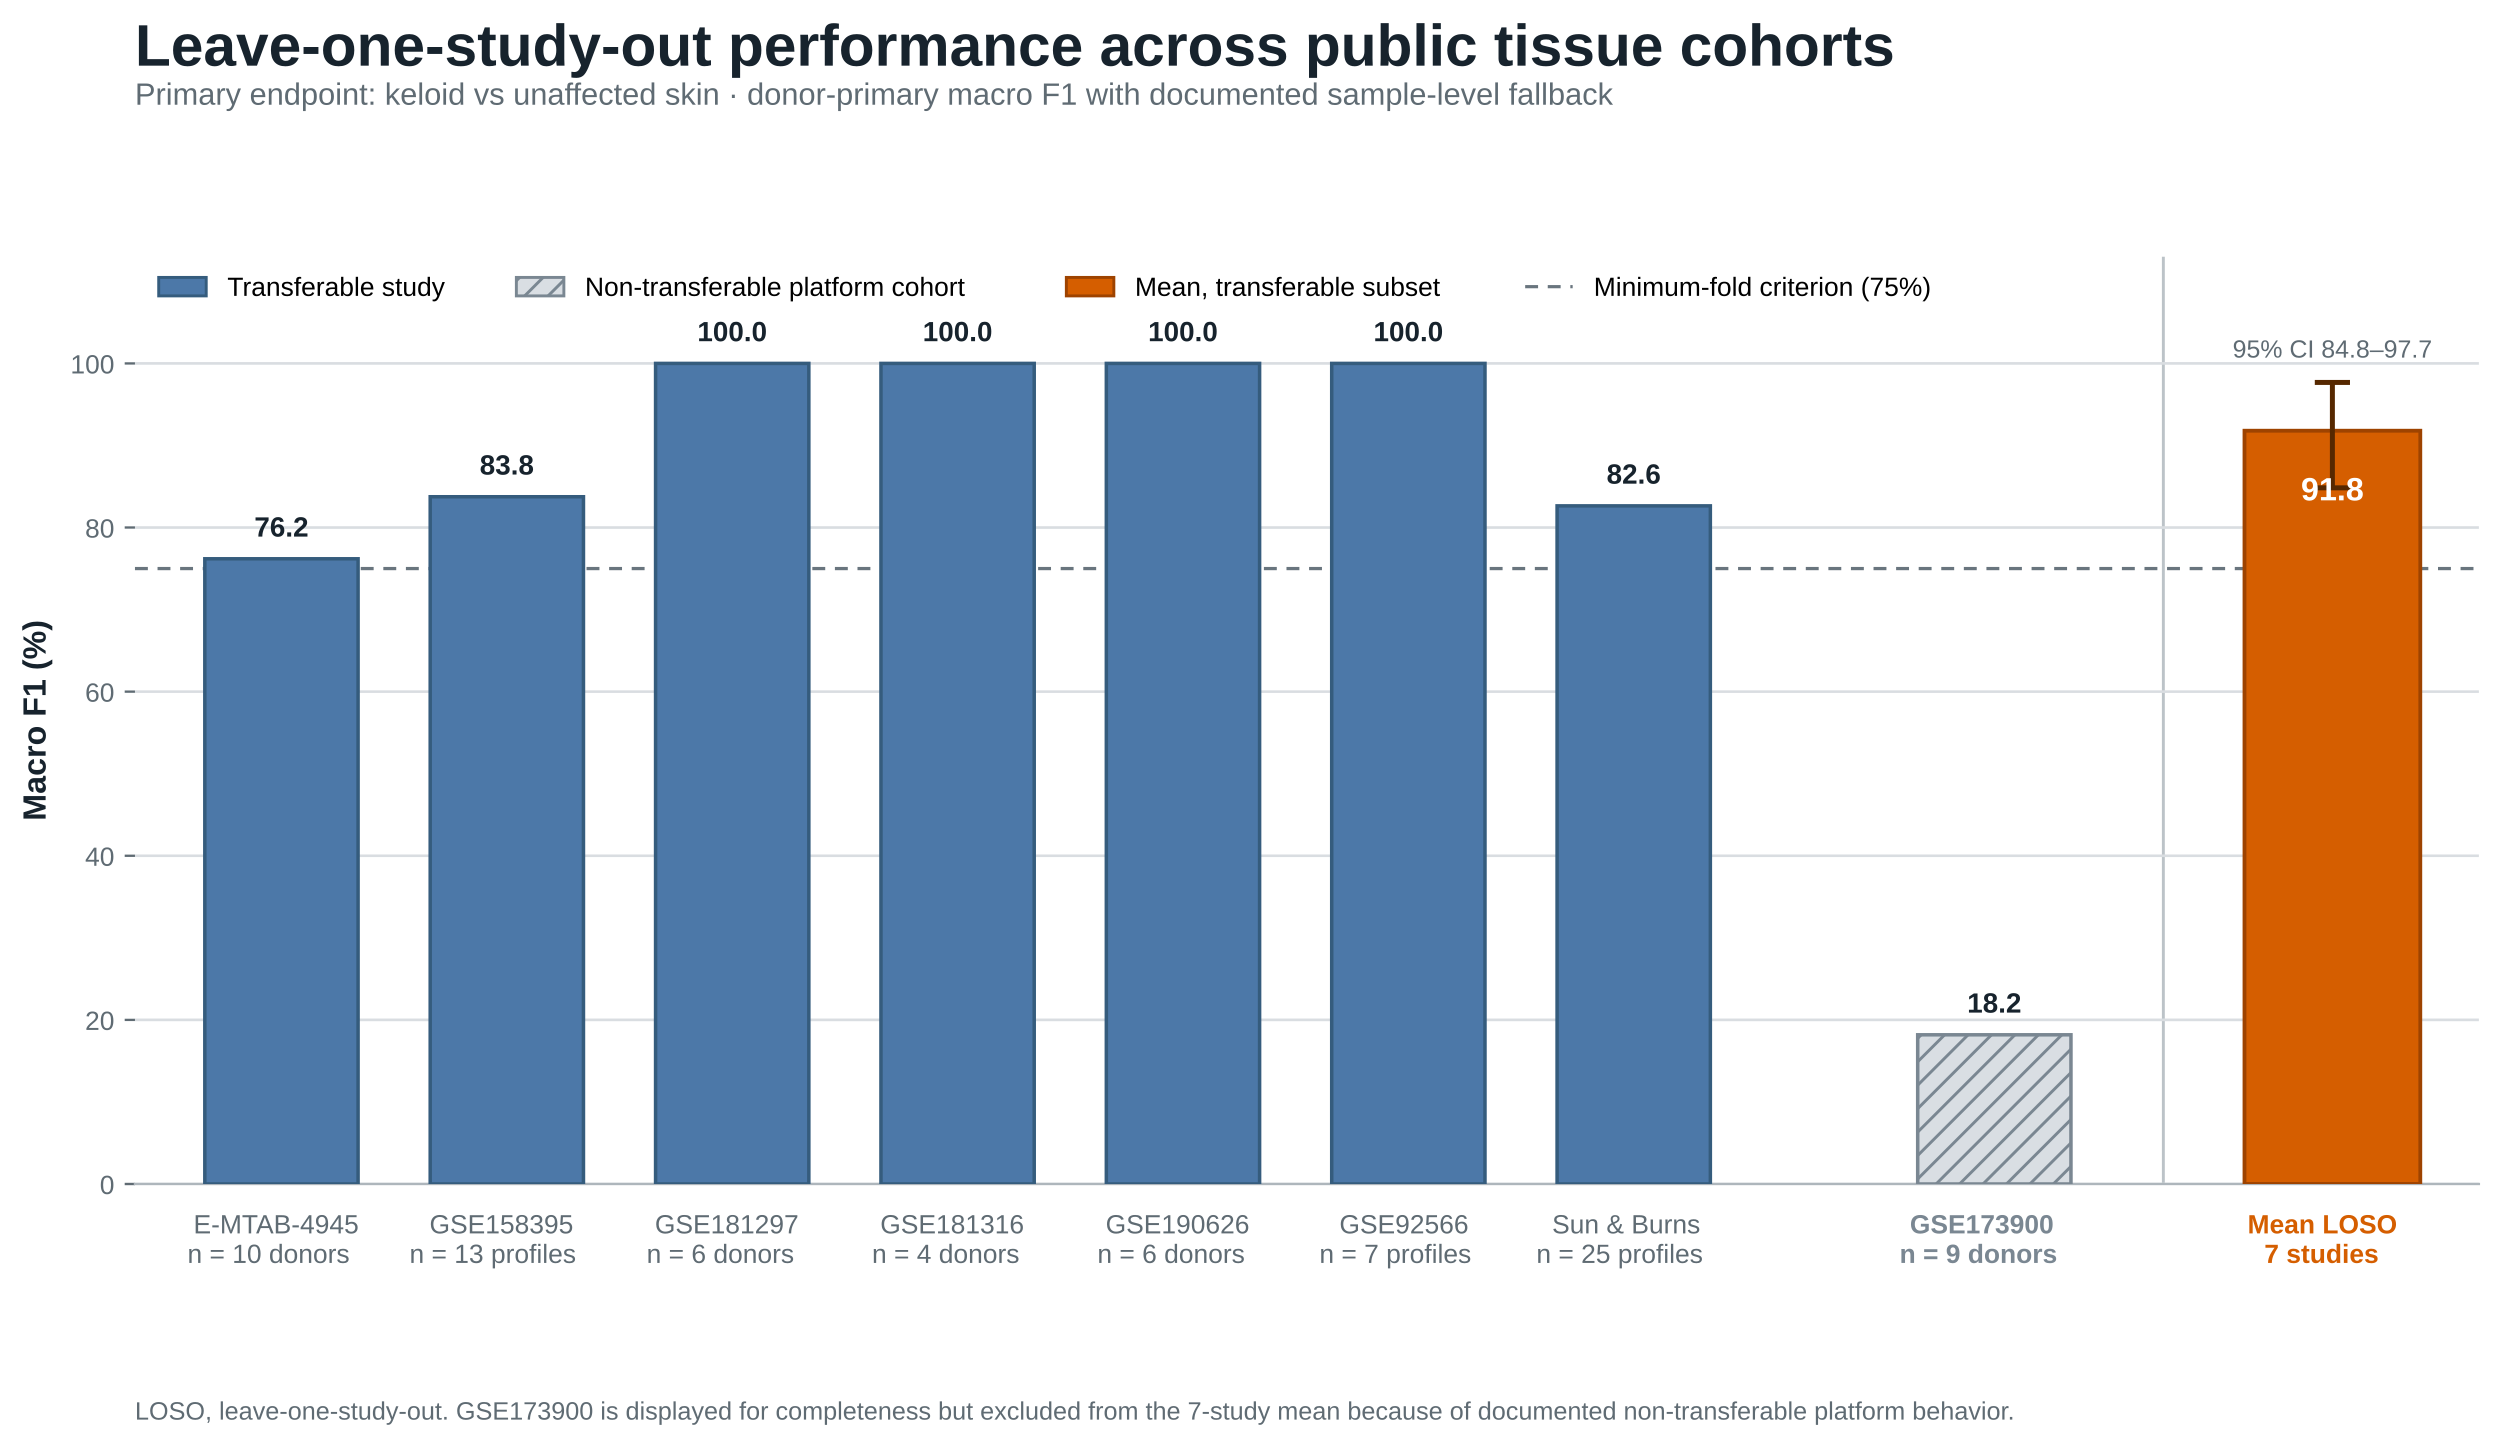
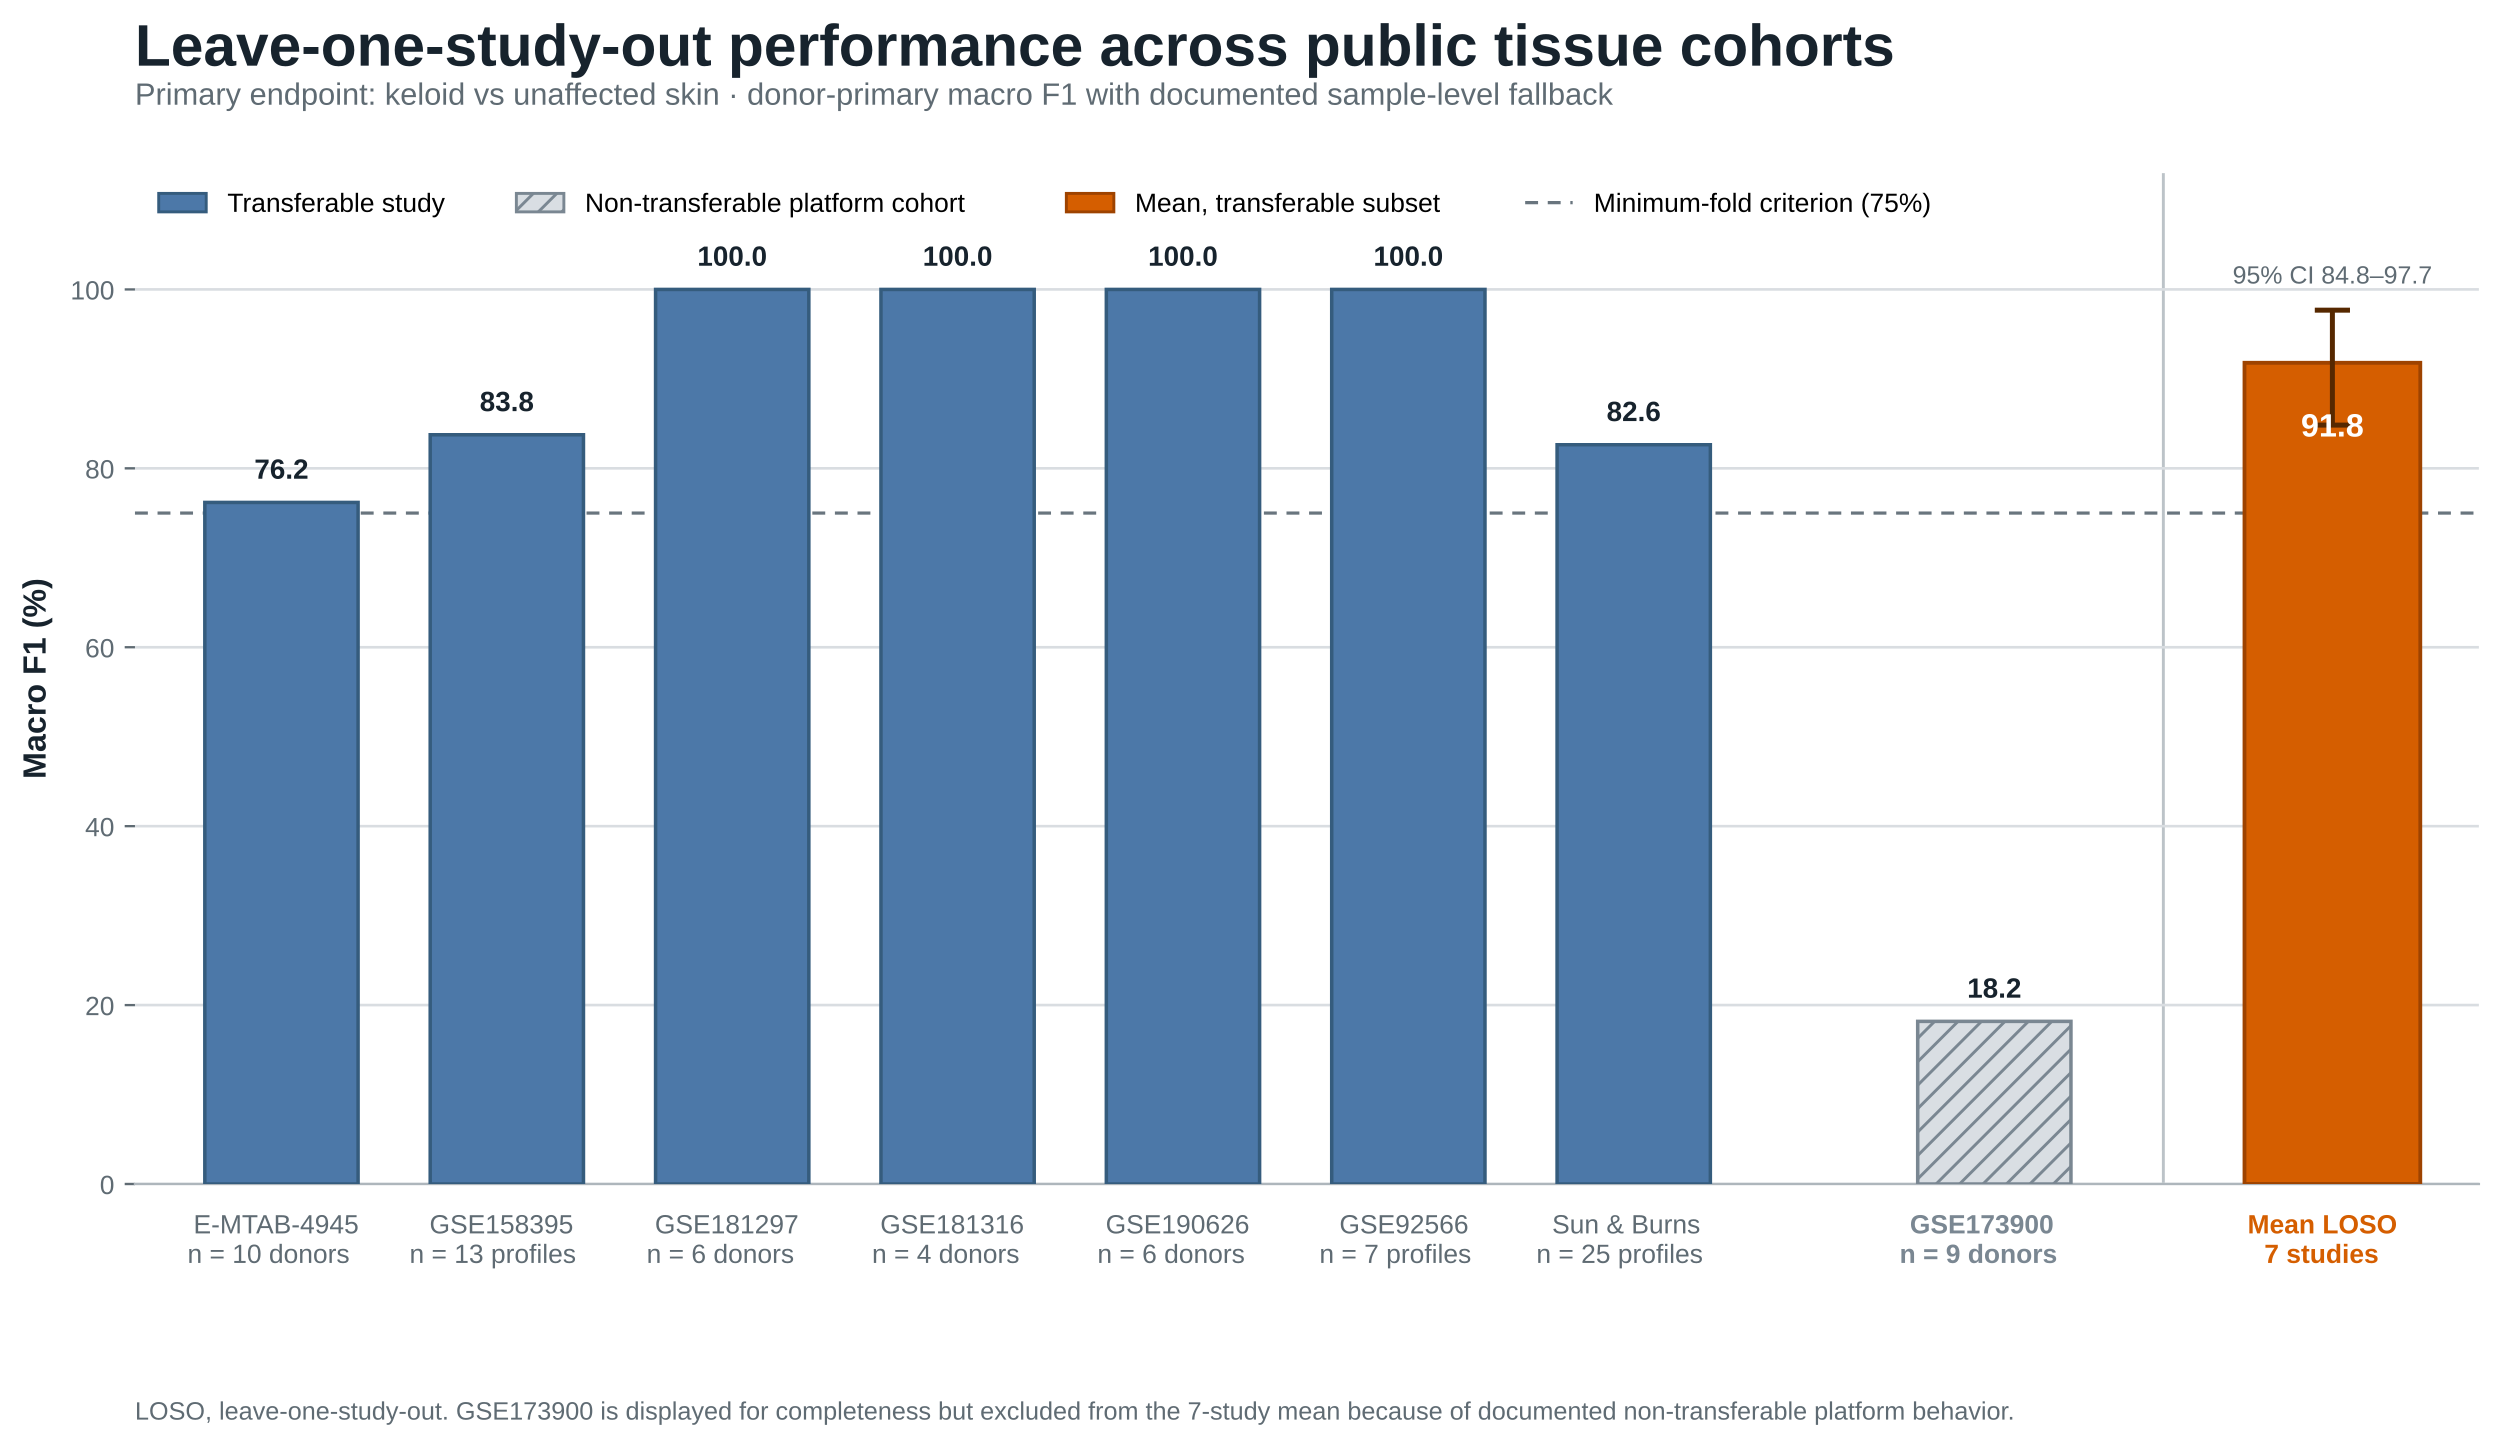
<svg xmlns="http://www.w3.org/2000/svg" xmlns:xlink="http://www.w3.org/1999/xlink" width="852.569pt" height="493.117pt" viewBox="0 0 852.569 493.117" version="1.1">
  <defs>
    <style type="text/css">*{stroke-linejoin: round; stroke-linecap: butt}</style>
  </defs>
  <g id="figure_1">
    <g id="patch_1">
-       <path d="M 0 493.117  L 852.569 493.117  L 852.569 0  L 0 0  z " style="fill: #ffffff" />
+       <path d="M 0 493.117 L 852.569 493.117 L 852.569 0 L 0 0 z " style="fill: #ffffff" />
    </g>
    <g id="axes_1">
      <g id="patch_2">
-         <path d="M 46.025 403.776  L 845.369 403.776  L 845.369 87.552  L 46.025 87.552  z " style="fill: #ffffff" />
+         <path d="M 46.025 403.776 L 845.369 403.776 L 845.369 59.04 L 46.025 59.04 z " style="fill: #ffffff" />
      </g>
      <g id="line2d_1">
-         <path d="M 737.765 403.776  L 737.765 87.552  " clip-path="url(#p6aca4d7068)" style="fill: none; stroke: #bcc3c8; stroke-linecap: square" />
+         <path d="M 737.765 403.776 L 737.765 59.04 " clip-path="url(#p5a6fcfde8b)" style="fill: none; stroke: #bcc3c8; stroke-linecap: square" />
      </g>
      <g id="matplotlib.axis_1">
        <g id="xtick_1">
          <g id="line2d_2" />
          <g id="text_1">
            <text style="font-size: 9px; font-family: 'Arial', 'Helvetica', 'DejaVu Sans', sans-serif; fill: #5f6b73" transform="translate(65.99259 420.6146)">E-MTAB-4945</text>
            <text style="font-size: 9px; font-family: 'Arial', 'Helvetica', 'DejaVu Sans', sans-serif; fill: #5f6b73" transform="translate(63.93455 430.6926)">n = 10 donors</text>
          </g>
        </g>
        <g id="xtick_2">
          <g id="line2d_3" />
          <g id="text_2">
            <text style="font-size: 9px; font-family: 'Arial', 'Helvetica', 'DejaVu Sans', sans-serif; fill: #5f6b73" transform="translate(146.4779 420.6146)">GSE158395</text>
            <text style="font-size: 9px; font-family: 'Arial', 'Helvetica', 'DejaVu Sans', sans-serif; fill: #5f6b73" transform="translate(139.6478 430.6926)">n = 13 profiles</text>
          </g>
        </g>
        <g id="xtick_3">
          <g id="line2d_4" />
          <g id="text_3">
            <text style="font-size: 9px; font-family: 'Arial', 'Helvetica', 'DejaVu Sans', sans-serif; fill: #5f6b73" transform="translate(223.3379 420.6146)">GSE181297</text>
            <text style="font-size: 9px; font-family: 'Arial', 'Helvetica', 'DejaVu Sans', sans-serif; fill: #5f6b73" transform="translate(220.5177 430.6926)">n = 6 donors</text>
          </g>
        </g>
        <g id="xtick_4">
          <g id="line2d_5" />
          <g id="text_4">
            <text style="font-size: 9px; font-family: 'Arial', 'Helvetica', 'DejaVu Sans', sans-serif; fill: #5f6b73" transform="translate(300.1979 420.6146)">GSE181316</text>
            <text style="font-size: 9px; font-family: 'Arial', 'Helvetica', 'DejaVu Sans', sans-serif; fill: #5f6b73" transform="translate(297.3777 430.6926)">n = 4 donors</text>
          </g>
        </g>
        <g id="xtick_5">
          <g id="line2d_6" />
          <g id="text_5">
            <text style="font-size: 9px; font-family: 'Arial', 'Helvetica', 'DejaVu Sans', sans-serif; fill: #5f6b73" transform="translate(377.0579 420.6146)">GSE190626</text>
            <text style="font-size: 9px; font-family: 'Arial', 'Helvetica', 'DejaVu Sans', sans-serif; fill: #5f6b73" transform="translate(374.2377 430.6926)">n = 6 donors</text>
          </g>
        </g>
        <g id="xtick_6">
          <g id="line2d_7" />
          <g id="text_6">
            <text style="font-size: 9px; font-family: 'Arial', 'Helvetica', 'DejaVu Sans', sans-serif; fill: #5f6b73" transform="translate(456.781 420.6146)">GSE92566</text>
            <text style="font-size: 9px; font-family: 'Arial', 'Helvetica', 'DejaVu Sans', sans-serif; fill: #5f6b73" transform="translate(449.9509 430.6926)">n = 7 profiles</text>
          </g>
        </g>
        <g id="xtick_7">
          <g id="line2d_8" />
          <g id="text_7">
            <text style="font-size: 9px; font-family: 'Arial', 'Helvetica', 'DejaVu Sans', sans-serif; fill: #5f6b73" transform="translate(529.307 420.6146)">Sun &amp; Burns</text>
            <text style="font-size: 9px; font-family: 'Arial', 'Helvetica', 'DejaVu Sans', sans-serif; fill: #5f6b73" transform="translate(523.9478 430.6926)">n = 25 profiles</text>
          </g>
        </g>
        <g id="xtick_8">
          <g id="line2d_9" />
          <g id="text_8">
            <text style="font-weight: 700; font-size: 9px; font-family: 'Arial', 'Helvetica', 'DejaVu Sans', sans-serif; fill: #7a8792" transform="translate(651.3253 420.6146)">GSE173900</text>
            <text style="font-weight: 700; font-size: 9px; font-family: 'Arial', 'Helvetica', 'DejaVu Sans', sans-serif; fill: #7a8792" transform="translate(647.8097 430.6926)">n = 9 donors</text>
          </g>
        </g>
        <g id="xtick_9">
          <g id="line2d_10" />
          <g id="text_9">
            <text style="font-weight: 700; font-size: 9px; font-family: 'Arial', 'Helvetica', 'DejaVu Sans', sans-serif; fill: #d55e00" transform="translate(766.4761 420.6146)">Mean LOSO</text>
            <text style="font-weight: 700; font-size: 9px; font-family: 'Arial', 'Helvetica', 'DejaVu Sans', sans-serif; fill: #d55e00" transform="translate(772.1855 430.6926)">7 studies</text>
          </g>
        </g>
      </g>
      <g id="matplotlib.axis_2">
        <g id="ytick_1">
          <g id="line2d_11">
-             <path d="M 46.025 403.776  L 845.369 403.776  " clip-path="url(#p6aca4d7068)" style="fill: none; stroke: #d9dde1; stroke-width: 0.9; stroke-linecap: square" />
+             <path d="M 46.025 403.776 L 845.369 403.776 " clip-path="url(#p5a6fcfde8b)" style="fill: none; stroke: #d9dde1; stroke-width: 0.9; stroke-linecap: square" />
          </g>
          <g id="line2d_12">
            <defs>
-               <path id="ma131b95136" d="M 0 0  L -3.5 0  " style="stroke: #5f6b73; stroke-width: 0.8" />
+               <path id="m60fdc044f0" d="M 0 0 L -3.5 0 " style="stroke: #5f6b73; stroke-width: 0.8" />
            </defs>
            <g>
-               <use xlink:href="#ma131b95136" x="46.025" y="403.776" style="fill: #5f6b73; stroke: #5f6b73; stroke-width: 0.8" />
+               <use xlink:href="#m60fdc044f0" x="46.025" y="403.776" style="fill: #5f6b73; stroke: #5f6b73; stroke-width: 0.8" />
            </g>
          </g>
          <g id="text_10">
            <text style="font-size: 9px; font-family: 'Arial', 'Helvetica', 'DejaVu Sans', sans-serif; text-anchor: end; fill: #5f6b73" x="39.025" y="407.195" transform="rotate(-0 39.02469 407.1953)">0</text>
          </g>
        </g>
        <g id="ytick_2">
          <g id="line2d_13">
-             <path d="M 46.025 347.807  L 845.369 347.807  " clip-path="url(#p6aca4d7068)" style="fill: none; stroke: #d9dde1; stroke-width: 0.9; stroke-linecap: square" />
+             <path d="M 46.025 342.761 L 845.369 342.761 " clip-path="url(#p5a6fcfde8b)" style="fill: none; stroke: #d9dde1; stroke-width: 0.9; stroke-linecap: square" />
          </g>
          <g id="line2d_14">
            <g>
-               <use xlink:href="#ma131b95136" x="46.025" y="347.807" style="fill: #5f6b73; stroke: #5f6b73; stroke-width: 0.8" />
+               <use xlink:href="#m60fdc044f0" x="46.025" y="342.761" style="fill: #5f6b73; stroke: #5f6b73; stroke-width: 0.8" />
            </g>
          </g>
          <g id="text_11">
-             <text style="font-size: 9px; font-family: 'Arial', 'Helvetica', 'DejaVu Sans', sans-serif; text-anchor: end; fill: #5f6b73" x="39.025" y="351.226" transform="rotate(-0 39.02469 351.2264)">20</text>
+             <text style="font-size: 9px; font-family: 'Arial', 'Helvetica', 'DejaVu Sans', sans-serif; text-anchor: end; fill: #5f6b73" x="39.025" y="346.18" transform="rotate(-0 39.02469 346.1801)">20</text>
          </g>
        </g>
        <g id="ytick_3">
          <g id="line2d_15">
-             <path d="M 46.025 291.838  L 845.369 291.838  " clip-path="url(#p6aca4d7068)" style="fill: none; stroke: #d9dde1; stroke-width: 0.9; stroke-linecap: square" />
+             <path d="M 46.025 281.746 L 845.369 281.746 " clip-path="url(#p5a6fcfde8b)" style="fill: none; stroke: #d9dde1; stroke-width: 0.9; stroke-linecap: square" />
          </g>
          <g id="line2d_16">
            <g>
-               <use xlink:href="#ma131b95136" x="46.025" y="291.838" style="fill: #5f6b73; stroke: #5f6b73; stroke-width: 0.8" />
+               <use xlink:href="#m60fdc044f0" x="46.025" y="281.746" style="fill: #5f6b73; stroke: #5f6b73; stroke-width: 0.8" />
            </g>
          </g>
          <g id="text_12">
-             <text style="font-size: 9px; font-family: 'Arial', 'Helvetica', 'DejaVu Sans', sans-serif; text-anchor: end; fill: #5f6b73" x="39.025" y="295.258" transform="rotate(-0 39.02469 295.2576)">40</text>
+             <text style="font-size: 9px; font-family: 'Arial', 'Helvetica', 'DejaVu Sans', sans-serif; text-anchor: end; fill: #5f6b73" x="39.025" y="285.165" transform="rotate(-0 39.02469 285.1649)">40</text>
          </g>
        </g>
        <g id="ytick_4">
          <g id="line2d_17">
-             <path d="M 46.025 235.869  L 845.369 235.869  " clip-path="url(#p6aca4d7068)" style="fill: none; stroke: #d9dde1; stroke-width: 0.9; stroke-linecap: square" />
+             <path d="M 46.025 220.73 L 845.369 220.73 " clip-path="url(#p5a6fcfde8b)" style="fill: none; stroke: #d9dde1; stroke-width: 0.9; stroke-linecap: square" />
          </g>
          <g id="line2d_18">
            <g>
-               <use xlink:href="#ma131b95136" x="46.025" y="235.869" style="fill: #5f6b73; stroke: #5f6b73; stroke-width: 0.8" />
+               <use xlink:href="#m60fdc044f0" x="46.025" y="220.73" style="fill: #5f6b73; stroke: #5f6b73; stroke-width: 0.8" />
            </g>
          </g>
          <g id="text_13">
-             <text style="font-size: 9px; font-family: 'Arial', 'Helvetica', 'DejaVu Sans', sans-serif; text-anchor: end; fill: #5f6b73" x="39.025" y="239.289" transform="rotate(-0 39.02469 239.2887)">60</text>
+             <text style="font-size: 9px; font-family: 'Arial', 'Helvetica', 'DejaVu Sans', sans-serif; text-anchor: end; fill: #5f6b73" x="39.025" y="224.15" transform="rotate(-0 39.02469 224.1496)">60</text>
          </g>
        </g>
        <g id="ytick_5">
          <g id="line2d_19">
-             <path d="M 46.025 179.901  L 845.369 179.901  " clip-path="url(#p6aca4d7068)" style="fill: none; stroke: #d9dde1; stroke-width: 0.9; stroke-linecap: square" />
+             <path d="M 46.025 159.715 L 845.369 159.715 " clip-path="url(#p5a6fcfde8b)" style="fill: none; stroke: #d9dde1; stroke-width: 0.9; stroke-linecap: square" />
          </g>
          <g id="line2d_20">
            <g>
-               <use xlink:href="#ma131b95136" x="46.025" y="179.901" style="fill: #5f6b73; stroke: #5f6b73; stroke-width: 0.8" />
+               <use xlink:href="#m60fdc044f0" x="46.025" y="159.715" style="fill: #5f6b73; stroke: #5f6b73; stroke-width: 0.8" />
            </g>
          </g>
          <g id="text_14">
-             <text style="font-size: 9px; font-family: 'Arial', 'Helvetica', 'DejaVu Sans', sans-serif; text-anchor: end; fill: #5f6b73" x="39.025" y="183.32" transform="rotate(-0 39.02469 183.3199)">80</text>
+             <text style="font-size: 9px; font-family: 'Arial', 'Helvetica', 'DejaVu Sans', sans-serif; text-anchor: end; fill: #5f6b73" x="39.025" y="163.134" transform="rotate(-0 39.02469 163.1344)">80</text>
          </g>
        </g>
        <g id="ytick_6">
          <g id="line2d_21">
-             <path d="M 46.025 123.932  L 845.369 123.932  " clip-path="url(#p6aca4d7068)" style="fill: none; stroke: #d9dde1; stroke-width: 0.9; stroke-linecap: square" />
+             <path d="M 46.025 98.7 L 845.369 98.7 " clip-path="url(#p5a6fcfde8b)" style="fill: none; stroke: #d9dde1; stroke-width: 0.9; stroke-linecap: square" />
          </g>
          <g id="line2d_22">
            <g>
-               <use xlink:href="#ma131b95136" x="46.025" y="123.932" style="fill: #5f6b73; stroke: #5f6b73; stroke-width: 0.8" />
+               <use xlink:href="#m60fdc044f0" x="46.025" y="98.7" style="fill: #5f6b73; stroke: #5f6b73; stroke-width: 0.8" />
            </g>
          </g>
          <g id="text_15">
-             <text style="font-size: 9px; font-family: 'Arial', 'Helvetica', 'DejaVu Sans', sans-serif; text-anchor: end; fill: #5f6b73" x="39.025" y="127.351" transform="rotate(-0 39.02469 127.351)">100</text>
+             <text style="font-size: 9px; font-family: 'Arial', 'Helvetica', 'DejaVu Sans', sans-serif; text-anchor: end; fill: #5f6b73" x="39.025" y="102.119" transform="rotate(-0 39.02469 102.1192)">100</text>
          </g>
        </g>
        <g id="text_16">
-           <text style="font-weight: 700; font-size: 11px; font-family: 'Arial', 'Helvetica', 'DejaVu Sans', sans-serif; text-anchor: middle; fill: #17232d" x="15.558" y="245.664" transform="rotate(-90 15.55828 245.664)">Macro F1 (%)</text>
+           <text style="font-weight: 700; font-size: 11px; font-family: 'Arial', 'Helvetica', 'DejaVu Sans', sans-serif; text-anchor: middle; fill: #17232d" x="15.558" y="231.408" transform="rotate(-90 15.55828 231.408)">Macro F1 (%)</text>
        </g>
      </g>
      <g id="line2d_23">
-         <path d="M 46.025 193.893  L 845.369 193.893  " clip-path="url(#p6aca4d7068)" style="fill: none; stroke-dasharray: 4.4,3.3; stroke-dashoffset: 0; stroke: #69757e; stroke-width: 1.1" />
+         <path d="M 46.025 174.969 L 845.369 174.969 " clip-path="url(#p5a6fcfde8b)" style="fill: none; stroke-dasharray: 4.4,3.3; stroke-dashoffset: 0; stroke: #69757e; stroke-width: 1.1" />
      </g>
      <g id="patch_3">
-         <path d="M 46.025 403.776  L 845.369 403.776  " style="fill: none; stroke: #aeb6bc; stroke-width: 0.8; stroke-linejoin: miter; stroke-linecap: square" />
+         <path d="M 46.025 403.776 L 845.369 403.776 " style="fill: none; stroke: #aeb6bc; stroke-width: 0.8; stroke-linejoin: miter; stroke-linecap: square" />
      </g>
      <g id="patch_4">
-         <path d="M 69.851 403.776  L 122.116 403.776  L 122.116 190.561  L 69.851 190.561  z " clip-path="url(#p6aca4d7068)" style="fill: #4c78a8; stroke: #355c7d; stroke-width: 1.2; stroke-linejoin: miter" />
+         <path d="M 69.851 403.776 L 122.116 403.776 L 122.116 171.337 L 69.851 171.337 z " clip-path="url(#p5a6fcfde8b)" style="fill: #4c78a8; stroke: #355c7d; stroke-width: 1.2; stroke-linejoin: miter" />
      </g>
      <g id="patch_5">
-         <path d="M 146.711 403.776  L 198.976 403.776  L 198.976 169.406  L 146.711 169.406  z " clip-path="url(#p6aca4d7068)" style="fill: #4c78a8; stroke: #355c7d; stroke-width: 1.2; stroke-linejoin: miter" />
+         <path d="M 146.711 403.776 L 198.976 403.776 L 198.976 148.275 L 146.711 148.275 z " clip-path="url(#p5a6fcfde8b)" style="fill: #4c78a8; stroke: #355c7d; stroke-width: 1.2; stroke-linejoin: miter" />
      </g>
      <g id="patch_6">
-         <path d="M 223.571 403.776  L 275.836 403.776  L 275.836 123.932  L 223.571 123.932  z " clip-path="url(#p6aca4d7068)" style="fill: #4c78a8; stroke: #355c7d; stroke-width: 1.2; stroke-linejoin: miter" />
+         <path d="M 223.571 403.776 L 275.836 403.776 L 275.836 98.7 L 223.571 98.7 z " clip-path="url(#p5a6fcfde8b)" style="fill: #4c78a8; stroke: #355c7d; stroke-width: 1.2; stroke-linejoin: miter" />
      </g>
      <g id="patch_7">
-         <path d="M 300.431 403.776  L 352.696 403.776  L 352.696 123.932  L 300.431 123.932  z " clip-path="url(#p6aca4d7068)" style="fill: #4c78a8; stroke: #355c7d; stroke-width: 1.2; stroke-linejoin: miter" />
+         <path d="M 300.431 403.776 L 352.696 403.776 L 352.696 98.7 L 300.431 98.7 z " clip-path="url(#p5a6fcfde8b)" style="fill: #4c78a8; stroke: #355c7d; stroke-width: 1.2; stroke-linejoin: miter" />
      </g>
      <g id="patch_8">
-         <path d="M 377.291 403.776  L 429.556 403.776  L 429.556 123.932  L 377.291 123.932  z " clip-path="url(#p6aca4d7068)" style="fill: #4c78a8; stroke: #355c7d; stroke-width: 1.2; stroke-linejoin: miter" />
+         <path d="M 377.291 403.776 L 429.556 403.776 L 429.556 98.7 L 377.291 98.7 z " clip-path="url(#p5a6fcfde8b)" style="fill: #4c78a8; stroke: #355c7d; stroke-width: 1.2; stroke-linejoin: miter" />
      </g>
      <g id="patch_9">
-         <path d="M 454.151 403.776  L 506.416 403.776  L 506.416 123.932  L 454.151 123.932  z " clip-path="url(#p6aca4d7068)" style="fill: #4c78a8; stroke: #355c7d; stroke-width: 1.2; stroke-linejoin: miter" />
+         <path d="M 454.151 403.776 L 506.416 403.776 L 506.416 98.7 L 454.151 98.7 z " clip-path="url(#p5a6fcfde8b)" style="fill: #4c78a8; stroke: #355c7d; stroke-width: 1.2; stroke-linejoin: miter" />
      </g>
      <g id="patch_10">
-         <path d="M 531.011 403.776  L 583.276 403.776  L 583.276 172.516  L 531.011 172.516  z " clip-path="url(#p6aca4d7068)" style="fill: #4c78a8; stroke: #355c7d; stroke-width: 1.2; stroke-linejoin: miter" />
+         <path d="M 531.011 403.776 L 583.276 403.776 L 583.276 151.664 L 531.011 151.664 z " clip-path="url(#p5a6fcfde8b)" style="fill: #4c78a8; stroke: #355c7d; stroke-width: 1.2; stroke-linejoin: miter" />
      </g>
      <g id="patch_11">
-         <path d="M 653.987 403.776  L 706.252 403.776  L 706.252 352.895  L 653.987 352.895  z " clip-path="url(#p6aca4d7068)" style="fill: url(#heb476649f3); stroke: #7a8792; stroke-width: 1.2; stroke-linejoin: miter" />
+         <path d="M 653.987 403.776 L 706.252 403.776 L 706.252 348.308 L 653.987 348.308 z " clip-path="url(#p5a6fcfde8b)" style="fill: url(#h70111f791e); stroke: #7a8792; stroke-width: 1.2; stroke-linejoin: miter" />
      </g>
      <g id="text_17">
-         <text style="font-size: 8.5px; font-family: 'Arial', 'Helvetica', 'DejaVu Sans', sans-serif; text-anchor: middle; fill: #5f6b73" x="795.41" y="121.944" transform="rotate(-0 795.4097 121.9441)">95% CI 84.8–97.7</text>
+         <text style="font-size: 8.5px; font-family: 'Arial', 'Helvetica', 'DejaVu Sans', sans-serif; text-anchor: middle; fill: #5f6b73" x="795.41" y="96.692" transform="rotate(-0 795.4097 96.69246)">95% CI 84.8–97.7</text>
      </g>
      <g id="patch_12">
-         <path d="M 765.434 403.776  L 825.385 403.776  L 825.385 146.887  L 765.434 146.887  z " clip-path="url(#p6aca4d7068)" style="fill: #d55e00; stroke: #9e4300; stroke-width: 1.3; stroke-linejoin: miter" />
+         <path d="M 765.434 403.776 L 825.385 403.776 L 825.385 123.725 L 765.434 123.725 z " clip-path="url(#p5a6fcfde8b)" style="fill: #d55e00; stroke: #9e4300; stroke-width: 1.3; stroke-linejoin: miter" />
      </g>
      <g id="text_18">
-         <text style="font-weight: 700; font-size: 9.5px; font-family: 'Arial', 'Helvetica', 'DejaVu Sans', sans-serif; text-anchor: middle; fill: #17232d" x="95.984" y="182.989" transform="rotate(-0 95.98369 182.9887)">76.2</text>
+         <text style="font-weight: 700; font-size: 9.5px; font-family: 'Arial', 'Helvetica', 'DejaVu Sans', sans-serif; text-anchor: middle; fill: #17232d" x="95.984" y="163.26" transform="rotate(-0 95.98369 163.2598)">76.2</text>
      </g>
      <g id="text_19">
-         <text style="font-weight: 700; font-size: 9.5px; font-family: 'Arial', 'Helvetica', 'DejaVu Sans', sans-serif; text-anchor: middle; fill: #17232d" x="172.844" y="161.834" transform="rotate(-0 172.8437 161.8339)">83.8</text>
+         <text style="font-weight: 700; font-size: 9.5px; font-family: 'Arial', 'Helvetica', 'DejaVu Sans', sans-serif; text-anchor: middle; fill: #17232d" x="172.844" y="140.198" transform="rotate(-0 172.8437 140.1975)">83.8</text>
      </g>
      <g id="text_20">
-         <text style="font-weight: 700; font-size: 9.5px; font-family: 'Arial', 'Helvetica', 'DejaVu Sans', sans-serif; text-anchor: middle; fill: #17232d" x="249.704" y="116.359" transform="rotate(-0 249.7037 116.3592)">100.0</text>
+         <text style="font-weight: 700; font-size: 9.5px; font-family: 'Arial', 'Helvetica', 'DejaVu Sans', sans-serif; text-anchor: middle; fill: #17232d" x="249.704" y="90.623" transform="rotate(-0 249.7037 90.62267)">100.0</text>
      </g>
      <g id="text_21">
-         <text style="font-weight: 700; font-size: 9.5px; font-family: 'Arial', 'Helvetica', 'DejaVu Sans', sans-serif; text-anchor: middle; fill: #17232d" x="326.564" y="116.359" transform="rotate(-0 326.5637 116.3592)">100.0</text>
+         <text style="font-weight: 700; font-size: 9.5px; font-family: 'Arial', 'Helvetica', 'DejaVu Sans', sans-serif; text-anchor: middle; fill: #17232d" x="326.564" y="90.623" transform="rotate(-0 326.5637 90.62267)">100.0</text>
      </g>
      <g id="text_22">
-         <text style="font-weight: 700; font-size: 9.5px; font-family: 'Arial', 'Helvetica', 'DejaVu Sans', sans-serif; text-anchor: middle; fill: #17232d" x="403.424" y="116.359" transform="rotate(-0 403.4237 116.3592)">100.0</text>
+         <text style="font-weight: 700; font-size: 9.5px; font-family: 'Arial', 'Helvetica', 'DejaVu Sans', sans-serif; text-anchor: middle; fill: #17232d" x="403.424" y="90.623" transform="rotate(-0 403.4237 90.62267)">100.0</text>
      </g>
      <g id="text_23">
-         <text style="font-weight: 700; font-size: 9.5px; font-family: 'Arial', 'Helvetica', 'DejaVu Sans', sans-serif; text-anchor: middle; fill: #17232d" x="480.284" y="116.359" transform="rotate(-0 480.2837 116.3592)">100.0</text>
+         <text style="font-weight: 700; font-size: 9.5px; font-family: 'Arial', 'Helvetica', 'DejaVu Sans', sans-serif; text-anchor: middle; fill: #17232d" x="480.284" y="90.623" transform="rotate(-0 480.2837 90.62267)">100.0</text>
      </g>
      <g id="text_24">
-         <text style="font-weight: 700; font-size: 9.5px; font-family: 'Arial', 'Helvetica', 'DejaVu Sans', sans-serif; text-anchor: middle; fill: #17232d" x="557.144" y="164.943" transform="rotate(-0 557.1437 164.9432)">82.6</text>
+         <text style="font-weight: 700; font-size: 9.5px; font-family: 'Arial', 'Helvetica', 'DejaVu Sans', sans-serif; text-anchor: middle; fill: #17232d" x="557.144" y="143.587" transform="rotate(-0 557.1437 143.5873)">82.6</text>
      </g>
      <g id="text_25">
-         <text style="font-weight: 700; font-size: 9.5px; font-family: 'Arial', 'Helvetica', 'DejaVu Sans', sans-serif; text-anchor: middle; fill: #17232d" x="680.12" y="345.323" transform="rotate(-0 680.1197 345.3226)">18.2</text>
+         <text style="font-weight: 700; font-size: 9.5px; font-family: 'Arial', 'Helvetica', 'DejaVu Sans', sans-serif; text-anchor: middle; fill: #17232d" x="680.12" y="340.23" transform="rotate(-0 680.1197 340.2304)">18.2</text>
      </g>
      <g id="legend_1">
        <g id="patch_13">
-           <path d="M 54.125 100.909  L 70.325 100.909  L 70.325 94.609  L 54.125 94.609  z " style="fill: #4c78a8; stroke: #355c7d; stroke-linejoin: miter" />
+           <path d="M 54.125 72.255 L 70.325 72.255 L 70.325 65.955 L 54.125 65.955 z " style="fill: #4c78a8; stroke: #355c7d; stroke-linejoin: miter" />
        </g>
        <g id="text_26">
-           <text style="font-size: 9px; font-family: 'Arial', 'Helvetica', 'DejaVu Sans', sans-serif; text-anchor: start" x="77.525" y="100.909" transform="rotate(-0 77.52469 100.9095)">Transferable study</text>
+           <text style="font-size: 9px; font-family: 'Arial', 'Helvetica', 'DejaVu Sans', sans-serif; text-anchor: start" x="77.525" y="72.255" transform="rotate(-0 77.52469 72.25491)">Transferable study</text>
        </g>
        <g id="patch_14">
-           <path d="M 176.096 100.909  L 192.296 100.909  L 192.296 94.609  L 176.096 94.609  z " style="fill: url(#heb476649f3); stroke: #7a8792; stroke-linejoin: miter" />
+           <path d="M 176.096 72.255 L 192.296 72.255 L 192.296 65.955 L 176.096 65.955 z " style="fill: url(#h70111f791e); stroke: #7a8792; stroke-linejoin: miter" />
        </g>
        <g id="text_27">
-           <text style="font-size: 9px; font-family: 'Arial', 'Helvetica', 'DejaVu Sans', sans-serif; text-anchor: start" x="199.496" y="100.909" transform="rotate(-0 199.4958 100.9095)">Non-transferable platform cohort</text>
+           <text style="font-size: 9px; font-family: 'Arial', 'Helvetica', 'DejaVu Sans', sans-serif; text-anchor: start" x="199.496" y="72.255" transform="rotate(-0 199.4958 72.25491)">Non-transferable platform cohort</text>
        </g>
        <g id="patch_15">
-           <path d="M 363.652 100.909  L 379.852 100.909  L 379.852 94.609  L 363.652 94.609  z " style="fill: #d55e00; stroke: #9e4300; stroke-linejoin: miter" />
+           <path d="M 363.652 72.255 L 379.852 72.255 L 379.852 65.955 L 363.652 65.955 z " style="fill: #d55e00; stroke: #9e4300; stroke-linejoin: miter" />
        </g>
        <g id="text_28">
-           <text style="font-size: 9px; font-family: 'Arial', 'Helvetica', 'DejaVu Sans', sans-serif; text-anchor: start" x="387.052" y="100.909" transform="rotate(-0 387.0516 100.9095)">Mean, transferable subset</text>
+           <text style="font-size: 9px; font-family: 'Arial', 'Helvetica', 'DejaVu Sans', sans-serif; text-anchor: start" x="387.052" y="72.255" transform="rotate(-0 387.0516 72.25491)">Mean, transferable subset</text>
        </g>
        <g id="line2d_24">
-           <path d="M 520.124 97.759  L 528.224 97.759  L 536.324 97.759  " style="fill: none; stroke-dasharray: 4.4,3.3; stroke-dashoffset: 0; stroke: #69757e; stroke-width: 1.1" />
+           <path d="M 520.124 69.105 L 528.224 69.105 L 536.324 69.105 " style="fill: none; stroke-dasharray: 4.4,3.3; stroke-dashoffset: 0; stroke: #69757e; stroke-width: 1.1" />
        </g>
        <g id="text_29">
-           <text style="font-size: 9px; font-family: 'Arial', 'Helvetica', 'DejaVu Sans', sans-serif; text-anchor: start" x="543.524" y="100.909" transform="rotate(-0 543.5236 100.9095)">Minimum-fold criterion (75%)</text>
+           <text style="font-size: 9px; font-family: 'Arial', 'Helvetica', 'DejaVu Sans', sans-serif; text-anchor: start" x="543.524" y="72.255" transform="rotate(-0 543.5236 72.25491)">Minimum-fold criterion (75%)</text>
        </g>
      </g>
      <g id="LineCollection_1">
-         <path d="M 795.41 166.368  L 795.41 130.428  " clip-path="url(#p6aca4d7068)" style="fill: none; stroke: #562800; stroke-width: 1.7" />
+         <path d="M 795.41 144.963 L 795.41 105.782 " clip-path="url(#p5a6fcfde8b)" style="fill: none; stroke: #562800; stroke-width: 1.7" />
      </g>
      <g id="line2d_25">
        <defs>
-           <path id="m9e62aa7ecd" d="M 6 0  L -6 -0  " style="stroke: #562800; stroke-width: 1.7" />
+           <path id="m7c79acf9a3" d="M 6 0 L -6 -0 " style="stroke: #562800; stroke-width: 1.7" />
        </defs>
-         <g clip-path="url(#p6aca4d7068)">
-           <use xlink:href="#m9e62aa7ecd" x="795.41" y="166.368" style="fill: #1f77b4; stroke: #562800; stroke-width: 1.7" />
+         <g clip-path="url(#p5a6fcfde8b)">
+           <use xlink:href="#m7c79acf9a3" x="795.41" y="144.963" style="fill: #1f77b4; stroke: #562800; stroke-width: 1.7" />
        </g>
      </g>
      <g id="line2d_26">
-         <g clip-path="url(#p6aca4d7068)">
-           <use xlink:href="#m9e62aa7ecd" x="795.41" y="130.428" style="fill: #1f77b4; stroke: #562800; stroke-width: 1.7" />
+         <g clip-path="url(#p5a6fcfde8b)">
+           <use xlink:href="#m7c79acf9a3" x="795.41" y="105.782" style="fill: #1f77b4; stroke: #562800; stroke-width: 1.7" />
        </g>
      </g>
      <g id="text_30">
-         <text style="font-weight: 700; font-size: 11px; font-family: 'Arial', 'Helvetica', 'DejaVu Sans', sans-serif; text-anchor: middle; fill: #ffffff" x="795.41" y="170.637" transform="rotate(-0 795.4097 170.6369)">91.8</text>
+         <text style="font-weight: 700; font-size: 11px; font-family: 'Arial', 'Helvetica', 'DejaVu Sans', sans-serif; text-anchor: middle; fill: #ffffff" x="795.41" y="148.863" transform="rotate(-0 795.4097 148.8626)">91.8</text>
      </g>
    </g>
    <g id="text_31">
      <text style="font-weight: 700; font-size: 20px; font-family: 'Arial', 'Helvetica', 'DejaVu Sans', sans-serif; text-anchor: start; fill: #17232d" x="46.025" y="22.397" transform="rotate(-0 46.02469 22.39688)">Leave-one-study-out performance across public tissue cohorts</text>
    </g>
    <g id="text_32">
      <text style="font-size: 10.5px; font-family: 'Arial', 'Helvetica', 'DejaVu Sans', sans-serif; text-anchor: start; fill: #5f6b73" x="46.025" y="35.712" transform="rotate(-0 46.02469 35.712)">Primary endpoint: keloid vs unaffected skin · donor-primary macro F1 with documented sample-level fallback</text>
    </g>
    <g id="text_33">
      <text style="font-size: 8.6px; font-family: 'Arial', 'Helvetica', 'DejaVu Sans', sans-serif; text-anchor: start; fill: #5f6b73" x="46.025" y="484.128" transform="rotate(-0 46.02469 484.128)">LOSO, leave-one-study-out. GSE173900 is displayed for completeness but excluded from the 7-study mean because of documented non-transferable platform behavior.</text>
    </g>
  </g>
  <defs>
-     <clipPath id="p6aca4d7068">
-       <rect x="46.025" y="87.552" width="799.344" height="316.224" />
+     <clipPath id="p5a6fcfde8b">
+       <rect x="46.025" y="59.04" width="799.344" height="344.736" />
    </clipPath>
  </defs>
  <defs>
-     <pattern id="heb476649f3" patternUnits="userSpaceOnUse" x="0" y="0" width="72" height="72">
+     <pattern id="h70111f791e" patternUnits="userSpaceOnUse" x="0" y="0" width="72" height="72">
      <rect x="0" y="0" width="73" height="73" fill="#d9dee3" />
-       <path d="M -36 36  L 36 -36  M -32 40  L 40 -32  M -28 44  L 44 -28  M -24 48  L 48 -24  M -20 52  L 52 -20  M -16 56  L 56 -16  M -12 60  L 60 -12  M -8 64  L 64 -8  M -4 68  L 68 -4  M 0 72  L 72 0  M 4 76  L 76 4  M 8 80  L 80 8  M 12 84  L 84 12  M 16 88  L 88 16  M 20 92  L 92 20  M 24 96  L 96 24  M 28 100  L 100 28  M 32 104  L 104 32  M 36 108  L 108 36  " style="fill: #7a8792; stroke: #7a8792; stroke-width: 1.0; stroke-linecap: butt; stroke-linejoin: miter" />
+       <path d="M -36 36 L 36 -36 M -32 40 L 40 -32 M -28 44 L 44 -28 M -24 48 L 48 -24 M -20 52 L 52 -20 M -16 56 L 56 -16 M -12 60 L 60 -12 M -8 64 L 64 -8 M -4 68 L 68 -4 M 0 72 L 72 0 M 4 76 L 76 4 M 8 80 L 80 8 M 12 84 L 84 12 M 16 88 L 88 16 M 20 92 L 92 20 M 24 96 L 96 24 M 28 100 L 100 28 M 32 104 L 104 32 M 36 108 L 108 36 " style="fill: #7a8792; stroke: #7a8792; stroke-width: 1.0; stroke-linecap: butt; stroke-linejoin: miter" />
    </pattern>
  </defs>
</svg>
